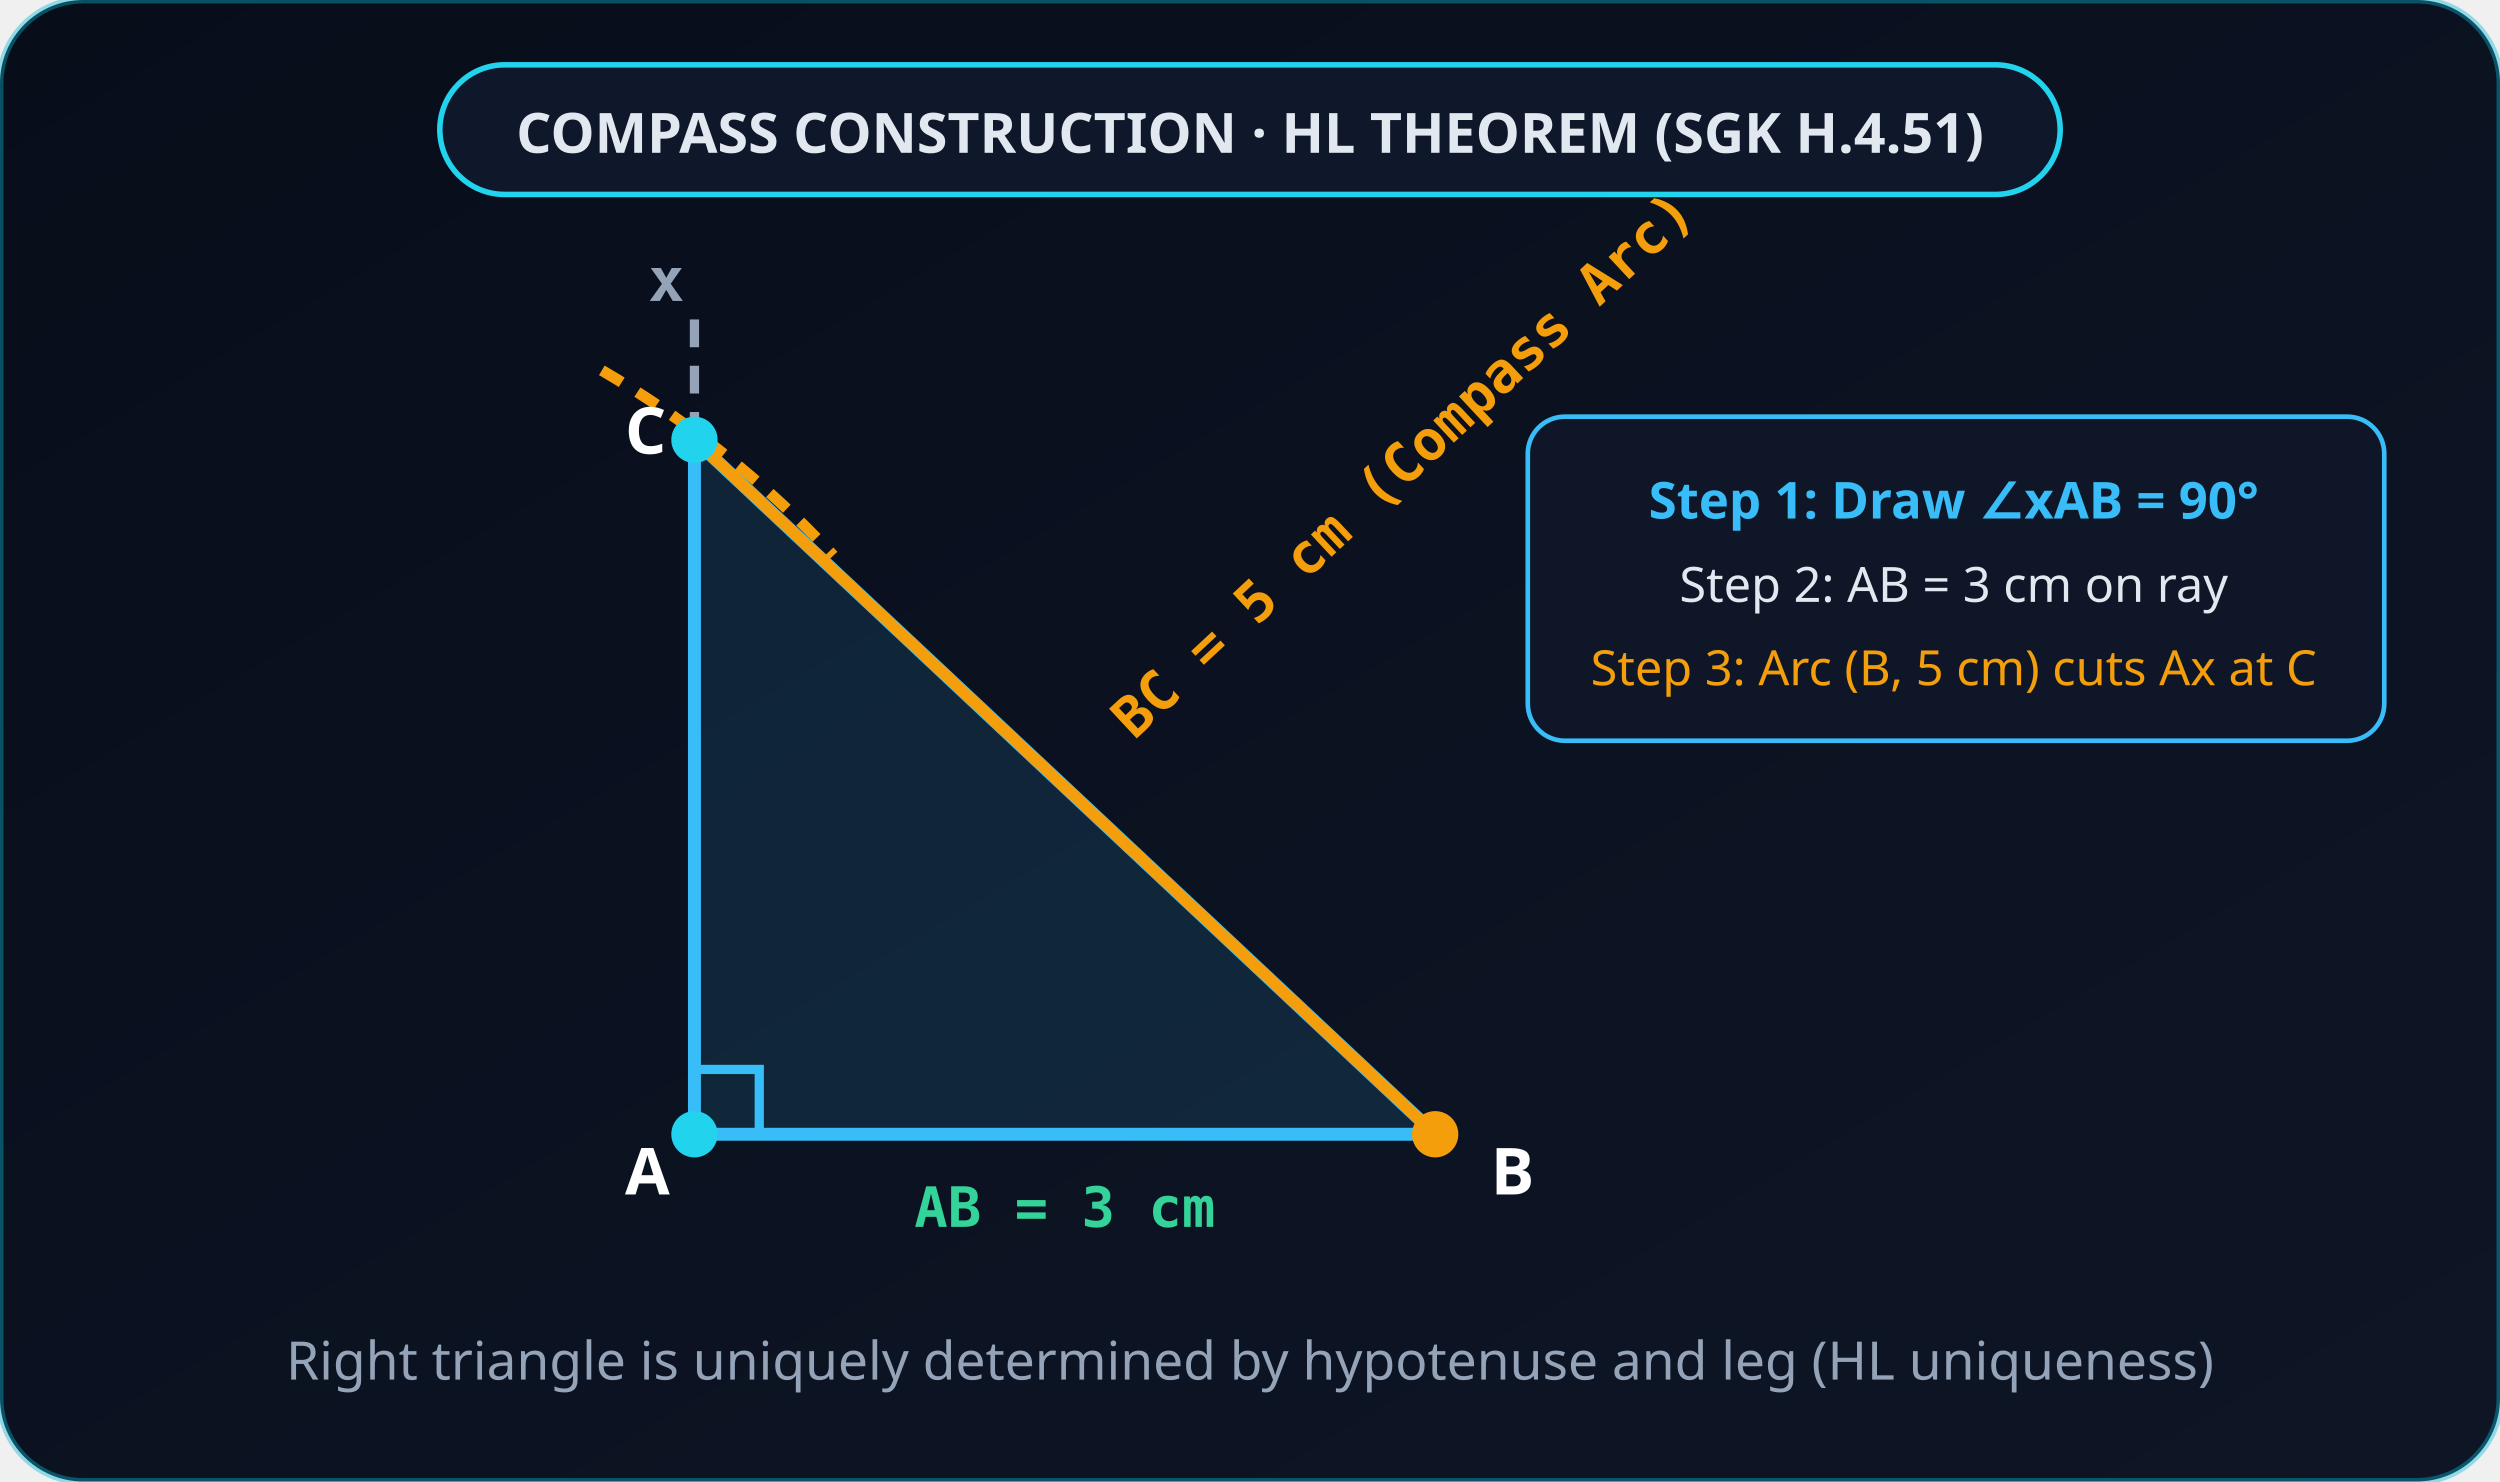
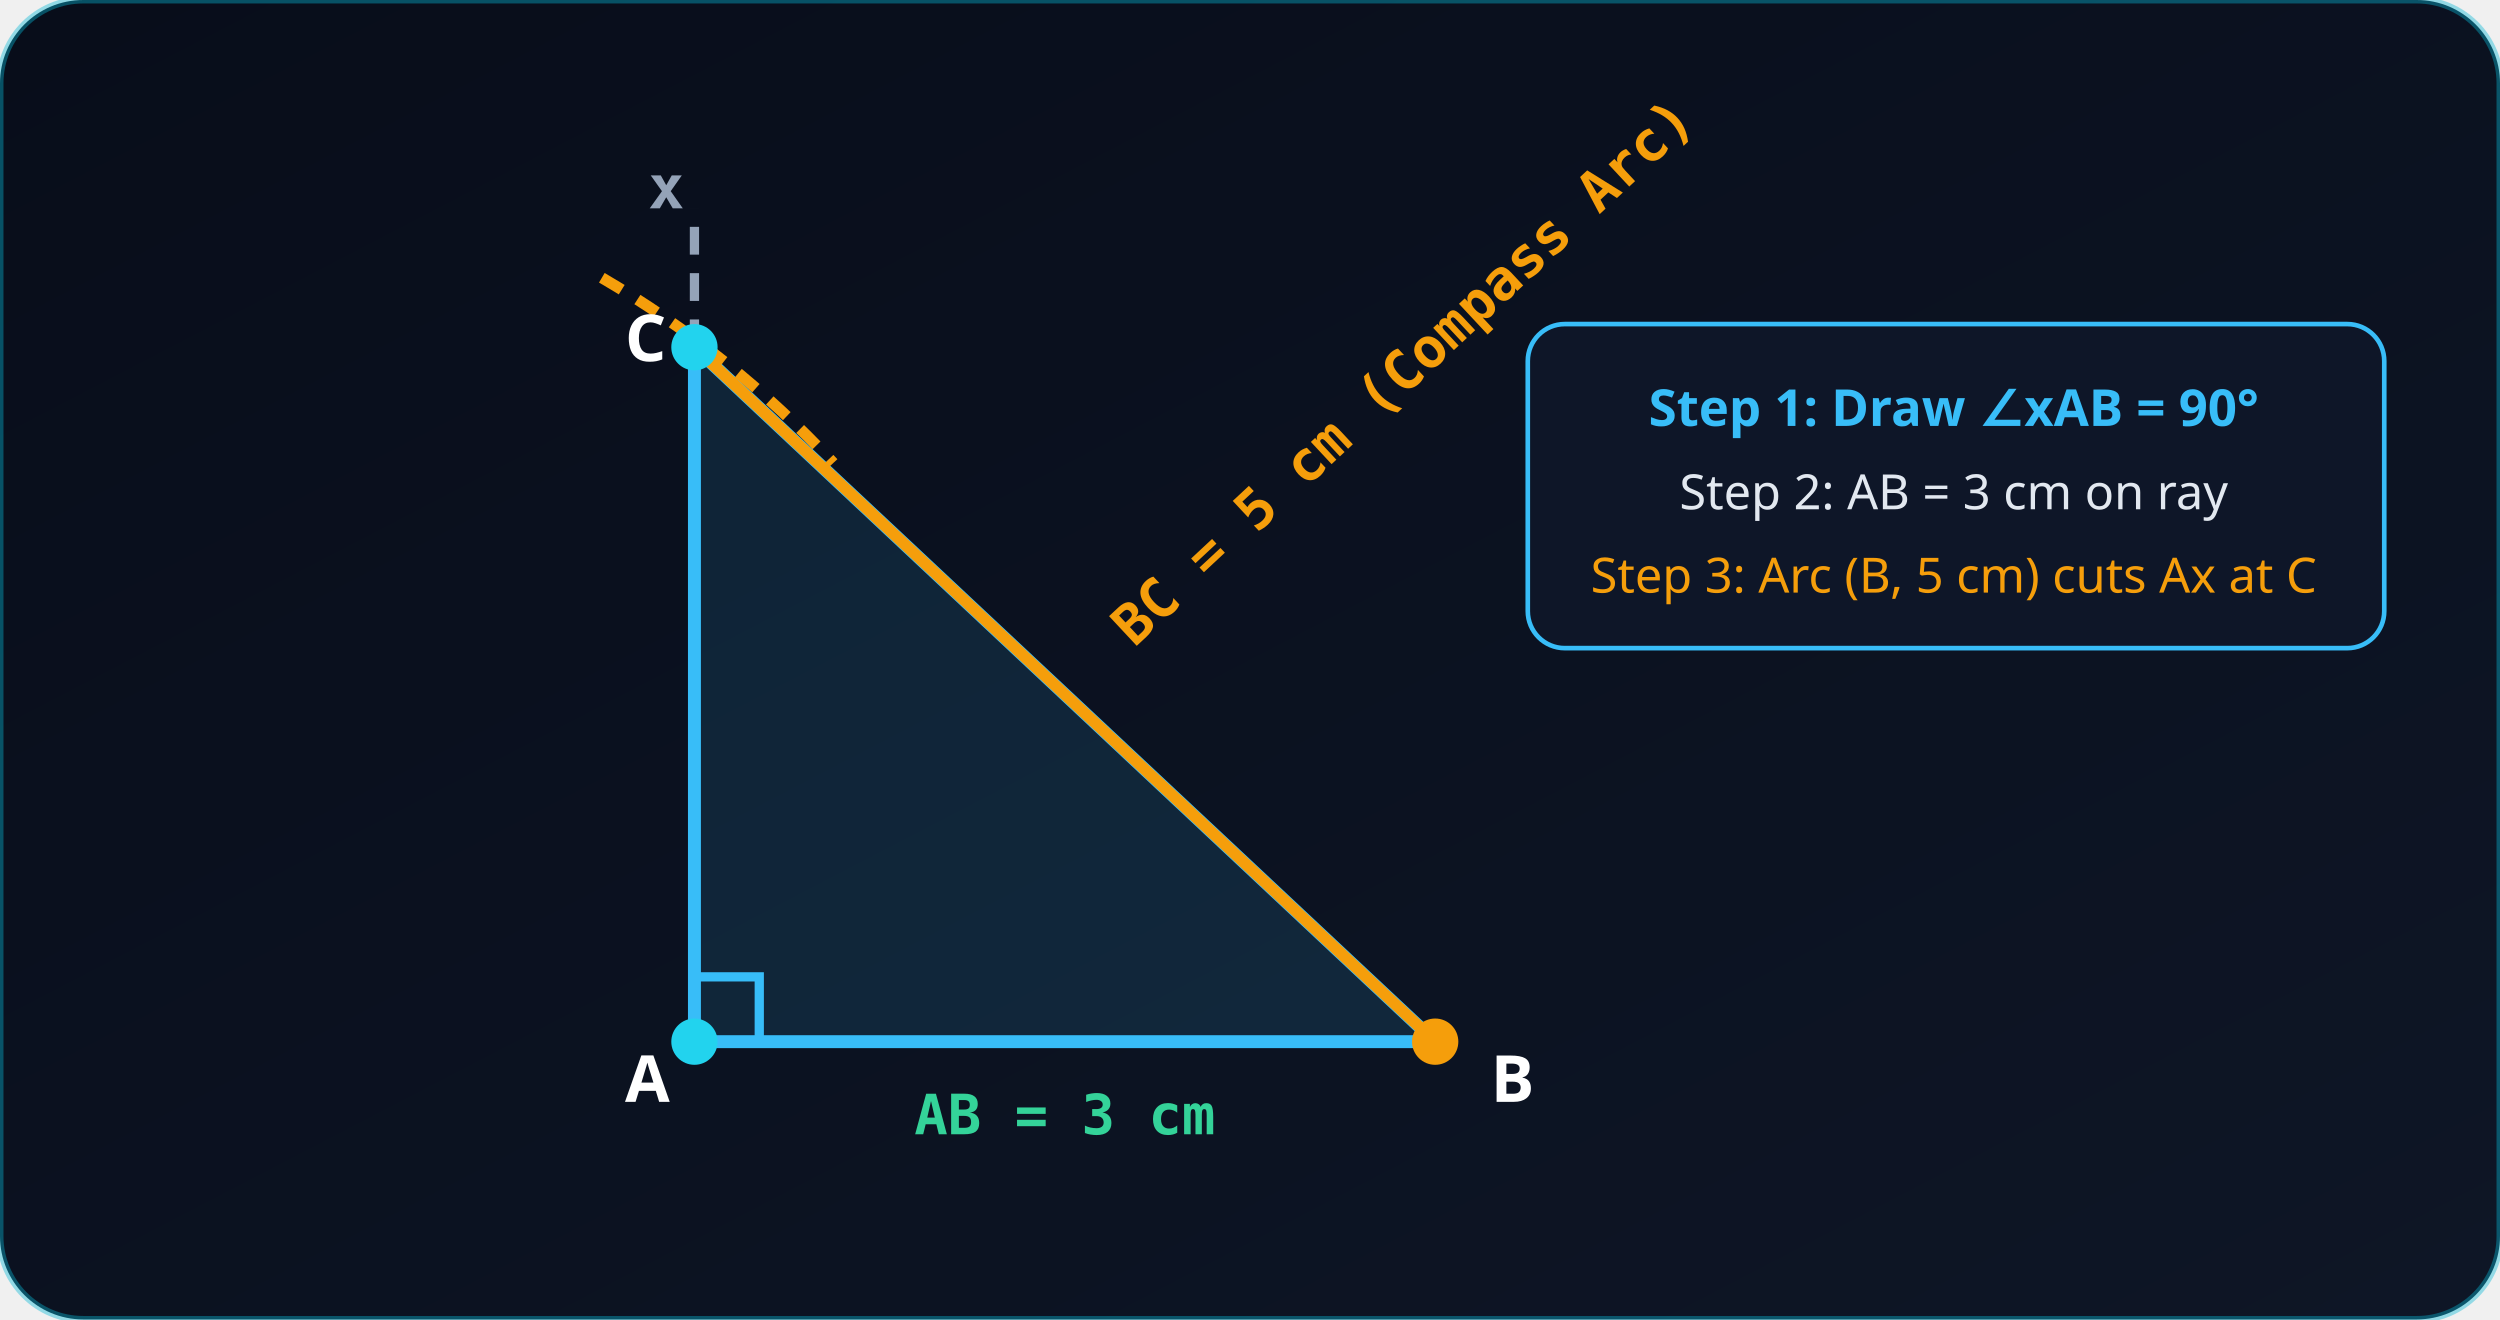
- <svg xmlns="http://www.w3.org/2000/svg" viewBox="0 0 540 320" width="100%" height="280" role="img" aria-labelledby="title desc">
+ <svg xmlns="http://www.w3.org/2000/svg" viewBox="0 0 540 285" width="100%" height="280" role="img" aria-labelledby="title desc">
  <defs>
    <linearGradient id="bgGrad" x1="0%" y1="0%" x2="100%" y2="100%">
      <stop offset="0%" stop-color="#080D1A" />
      <stop offset="100%" stop-color="#0E1626" />
    </linearGradient>
    <filter id="neonGlow" x="-20%" y="-20%" width="140%" height="140%">
      <feGaussianBlur stdDeviation="3" result="blur" />
      <feMerge>
        <feMergeNode in="blur" />
        <feMergeNode in="SourceGraphic" />
      </feMerge>
    </filter>
  </defs>
-   <rect width="540" height="320" rx="18" fill="url(#bgGrad)" stroke="#06B6D4" stroke-width="1.5" stroke-opacity="0.4" />
-   <rect x="95" y="14" width="350" height="28" rx="14" fill="#0F172A" stroke="#22D3EE" stroke-width="1.2" />
-   <text x="270" y="33" fill="#E2E8F0" font-family="system-ui" font-size="12" font-weight="bold" text-anchor="middle">COMPASS CONSTRUCTION · HL THEOREM (SGK H.4.51)</text>
-   <line x1="150" y1="245" x2="150" y2="65" stroke="#94A3B8" stroke-width="2" stroke-dasharray="6,4" />
-   <text x="140" y="65" fill="#94A3B8" font-family="monospace" font-size="13" font-weight="bold">x</text>
-   <path d="M 164.0 245.0 L 164.0 231.0 L 150.0 231.0" fill="none" stroke="#38BDF8" stroke-width="2" />
-   <polygon points="150,245 310,245 150,95" fill="rgba(56,189,248,0.12)" stroke="#38BDF8" stroke-width="2.8" />
-   <path d="M 130 80 A 219.3 219.3 0 0 1 180 120" fill="none" stroke="#F59E0B" stroke-width="2.4" stroke-dasharray="5,4" />
-   <line x1="310" y1="245" x2="150" y2="95" stroke="#F59E0B" stroke-width="2.5" />
-   <circle cx="310" cy="245" r="5" fill="#F59E0B" />
-   <circle cx="150" cy="95" r="5" fill="#22D3EE" />
-   <circle cx="150" cy="245" r="5" fill="#22D3EE" />
-   <text x="135" y="258" fill="#FFF" font-family="system-ui" font-size="14" font-weight="bold">A</text>
-   <text x="322" y="258" fill="#FFF" font-family="system-ui" font-size="14" font-weight="bold">B</text>
-   <text x="135" y="98" fill="#FFF" font-family="system-ui" font-size="14" font-weight="bold">C</text>
-   <text x="230" y="265" fill="#34D399" font-family="monospace" font-size="12" font-weight="bold" text-anchor="middle">AB = 3 cm</text>
-   <text x="245" y="160" fill="#F59E0B" font-family="monospace" font-size="12" font-weight="bold" transform="rotate(-43 245 160)">BC = 5 cm (Compass Arc)</text>
-   <rect x="330" y="90" width="185" height="70" rx="8" fill="rgba(15,23,42,0.85)" stroke="#38BDF8" stroke-width="1" />
-   <text x="422" y="112" fill="#38BDF8" font-family="system-ui" font-size="11" font-weight="bold" text-anchor="middle">Step 1: Draw ∠xAB = 90°</text>
-   <text x="422" y="130" fill="#E2E8F0" font-family="system-ui" font-size="10.5" text-anchor="middle">Step 2: AB = 3 cm on ray</text>
-   <text x="422" y="148" fill="#F59E0B" font-family="system-ui" font-size="10.5" text-anchor="middle">Step 3: Arc (B, 5 cm) cuts Ax at C</text>
-   <text x="270" y="298" fill="#94A3B8" font-family="system-ui" font-size="11.5" text-anchor="middle">Right triangle is uniquely determined by hypotenuse and leg (HL uniqueness)</text>
+   <rect width="540" height="285" rx="18" fill="url(#bgGrad)" stroke="#06B6D4" stroke-width="1.5" stroke-opacity="0.4" />
+   <g transform="translate(0, -20)">
+     <line x1="150" y1="245" x2="150" y2="65" stroke="#94A3B8" stroke-width="2" stroke-dasharray="6,4" />
+     <text x="140" y="65" fill="#94A3B8" font-family="monospace" font-size="13" font-weight="bold">x</text>
+     <path d="M 164.0 245.0 L 164.0 231.0 L 150.0 231.0" fill="none" stroke="#38BDF8" stroke-width="2" />
+     <polygon points="150,245 310,245 150,95" fill="rgba(56,189,248,0.12)" stroke="#38BDF8" stroke-width="2.8" />
+     <path d="M 130 80 A 219.3 219.3 0 0 1 180 120" fill="none" stroke="#F59E0B" stroke-width="2.4" stroke-dasharray="5,4" />
+     <line x1="310" y1="245" x2="150" y2="95" stroke="#F59E0B" stroke-width="2.5" />
+     <circle cx="310" cy="245" r="5" fill="#F59E0B" />
+     <circle cx="150" cy="95" r="5" fill="#22D3EE" />
+     <circle cx="150" cy="245" r="5" fill="#22D3EE" />
+     <text x="135" y="258" fill="#FFF" font-family="system-ui" font-size="14" font-weight="bold">A</text>
+     <text x="322" y="258" fill="#FFF" font-family="system-ui" font-size="14" font-weight="bold">B</text>
+     <text x="135" y="98" fill="#FFF" font-family="system-ui" font-size="14" font-weight="bold">C</text>
+     <text x="230" y="265" fill="#34D399" font-family="monospace" font-size="12" font-weight="bold" text-anchor="middle">AB = 3 cm</text>
+     <text x="245" y="160" fill="#F59E0B" font-family="monospace" font-size="12" font-weight="bold" transform="rotate(-43 245 160)">BC = 5 cm (Compass Arc)</text>
+     <rect x="330" y="90" width="185" height="70" rx="8" fill="rgba(15,23,42,0.85)" stroke="#38BDF8" stroke-width="1" />
+     <text x="422" y="112" fill="#38BDF8" font-family="system-ui" font-size="11" font-weight="bold" text-anchor="middle">Step 1: Draw ∠xAB = 90°</text>
+     <text x="422" y="130" fill="#E2E8F0" font-family="system-ui" font-size="10.5" text-anchor="middle">Step 2: AB = 3 cm on ray</text>
+     <text x="422" y="148" fill="#F59E0B" font-family="system-ui" font-size="10.5" text-anchor="middle">Step 3: Arc (B, 5 cm) cuts Ax at C</text>
+   </g>
</svg>
